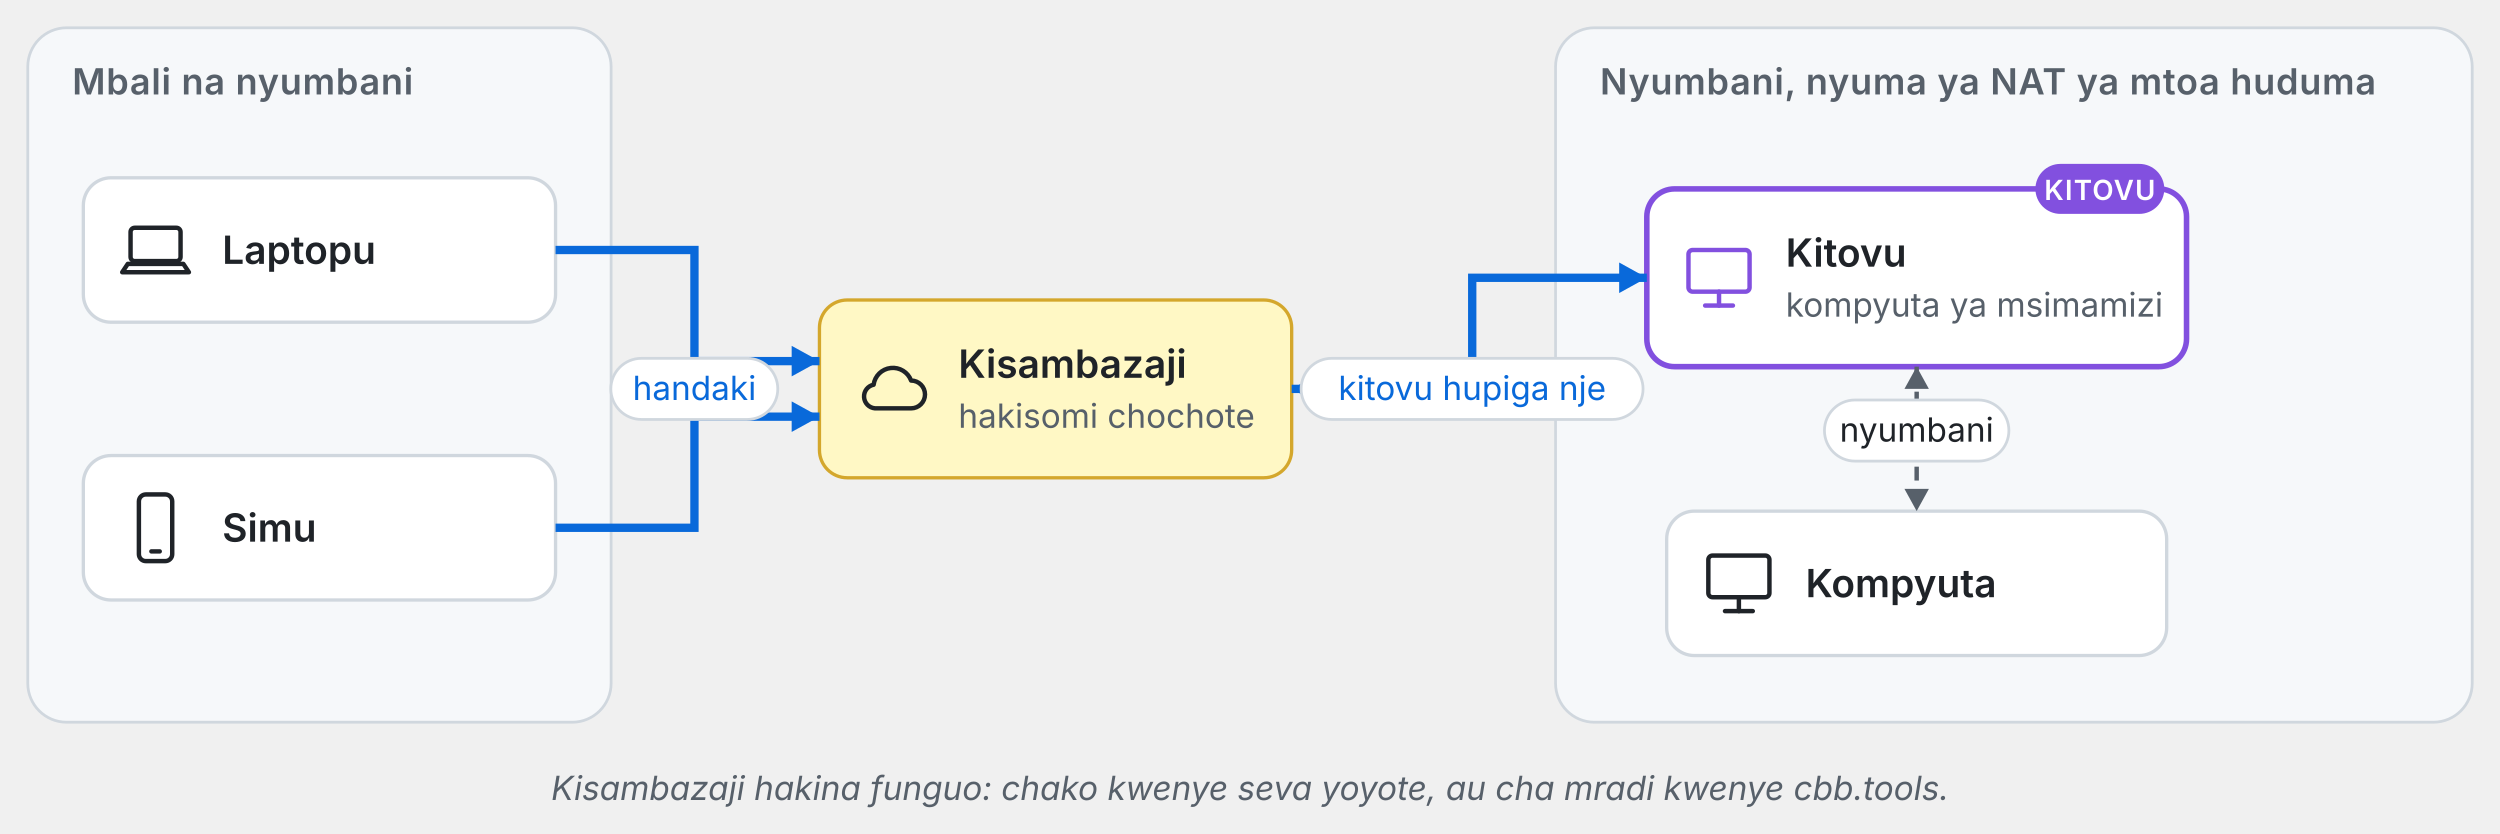
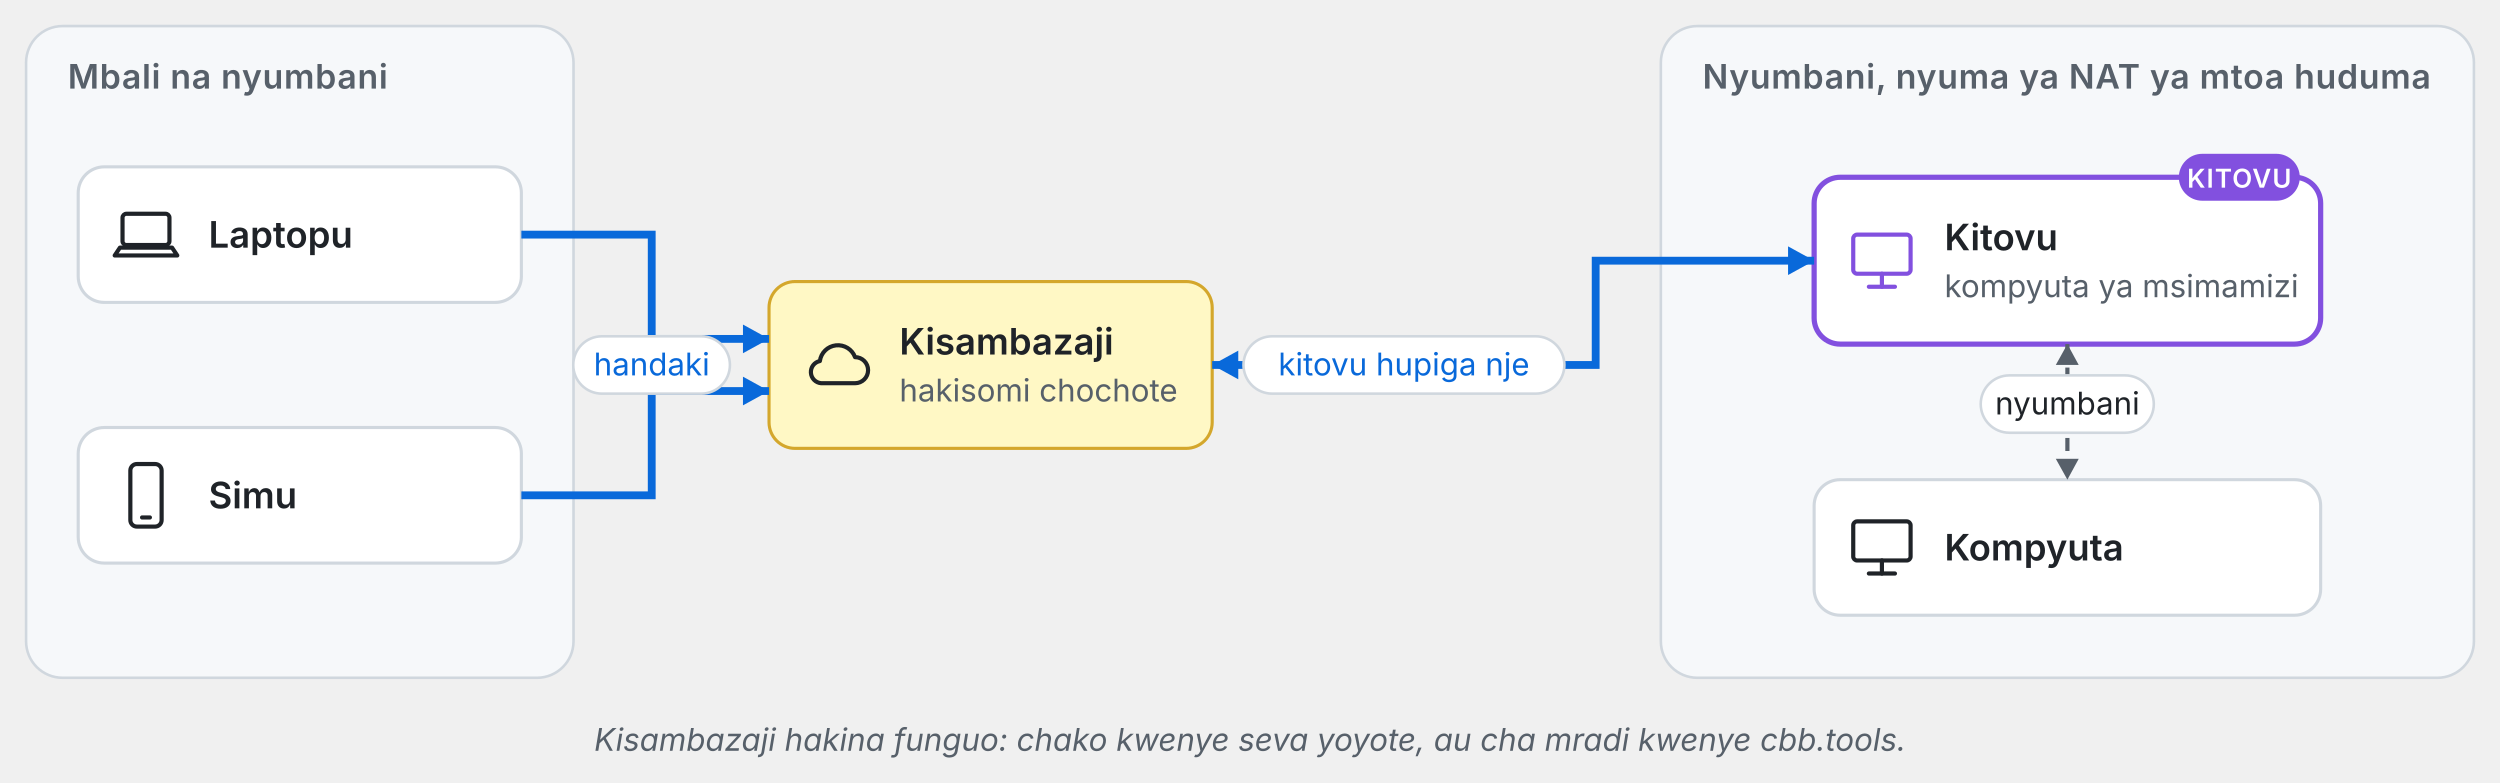
- <svg xmlns="http://www.w3.org/2000/svg" lang="sw" width="900" height="300" viewBox="0 0 900 300" role="img" aria-label="Intaneti isipoweza kufikia kitovu, hujisajili kwenye kisambazaji">
+ <svg xmlns="http://www.w3.org/2000/svg" lang="sw" width="959" height="300" viewBox="0 0 959 300" role="img" aria-label="Intaneti isipoweza kufikia kitovu, hujisajili kwenye kisambazaji">
  <style>
  .bg { fill: none; }
  .zone { fill: #f6f8fa; stroke: #d0d7de; stroke-width: 1; }
  .zone-t { fill: #57606a; font: 600 13px system-ui, -apple-system, 'Segoe UI', sans-serif; letter-spacing: .02em; }
  .card { fill: #ffffff; stroke: #d0d7de; stroke-width: 1.2; }
  .card.key { stroke: #8250df; stroke-width: 2; }
  .card.srv { fill: #fff8c5; stroke: #d4a72c; }
  .t { fill: #1f2328; font: 600 14px system-ui, -apple-system, 'Segoe UI', sans-serif; }
  .s { fill: #57606a; font: 12px system-ui, -apple-system, 'Segoe UI', sans-serif; }
  .ic { fill: none; stroke: #1f2328; stroke-width: 1.6; stroke-linecap: round; stroke-linejoin: round; }
  .key .ic, .ic.key { stroke: #8250df; }
  .badge { fill: #8250df; }
  .badge-t { fill: #ffffff; font: 600 10px system-ui, -apple-system, 'Segoe UI', sans-serif; letter-spacing: .04em; }
  .e-tunnel { fill: none; stroke: #0969da; stroke-width: 3; }
  .e-home { fill: none; stroke: #57606a; stroke-width: 1.6; stroke-dasharray: 5 4; }
  .e-pair { fill: none; stroke: #8250df; stroke-width: 1.8; }
  .e-e2e { fill: none; stroke: #1a7f37; stroke-width: 1.8; stroke-dasharray: 2 4; stroke-linecap: round; }
  .a-tunnel { fill: #0969da; } .a-home { fill: #57606a; } .a-pair { fill: #8250df; } .a-e2e { fill: #1a7f37; }
  .lbl-bg { fill: #ffffff; stroke: #d0d7de; stroke-width: 1; }
  .lbl { fill: #1f2328; font: 12px system-ui, -apple-system, 'Segoe UI', sans-serif; }
  .lbl.tunnel { fill: #0969da; } .lbl.pair { fill: #8250df; } .lbl.e2e { fill: #1a7f37; }
  .note { fill: #57606a; font: italic 12px system-ui, -apple-system, 'Segoe UI', sans-serif; }
  @media (prefers-color-scheme: dark) {
    .zone { fill: #161b22; stroke: #30363d; }
    .zone-t, .s, .note { fill: #8b949e; }
    .card { fill: #0d1117; stroke: #3d444d; }
    .card.key { stroke: #a371f7; }
    .card.srv { fill: #272115; stroke: #9e6a03; }
    .t, .lbl { fill: #e6edf3; }
    .ic { stroke: #e6edf3; }
    .key .ic, .ic.key { stroke: #a371f7; }
    .badge { fill: #a371f7; }
    .badge-t { fill: #0d1117; }
    .e-tunnel { stroke: #4493f8; } .a-tunnel { fill: #4493f8; } .lbl.tunnel { fill: #4493f8; }
    .e-home { stroke: #8b949e; } .a-home { fill: #8b949e; }
    .e-pair { stroke: #a371f7; } .a-pair { fill: #a371f7; } .lbl.pair { fill: #a371f7; }
    .e-e2e { stroke: #3fb950; } .a-e2e { fill: #3fb950; } .lbl.e2e { fill: #3fb950; }
    .lbl-bg { fill: #0d1117; stroke: #3d444d; }
  }
</style>
  <rect class="zone" x="10" y="10" width="210" height="250" rx="14" />
  <text class="zone-t" x="26" y="34">Mbali na nyumbani</text>
-   <rect class="zone" x="560" y="10" width="330" height="250" rx="14" />
-   <text class="zone-t" x="576" y="34">Nyumbani, nyuma ya NAT ya mtoa huduma</text>
+   <rect class="zone" x="637.1" y="10" width="311.9" height="250" rx="14" />
+   <text class="zone-t" x="653.1" y="34">Nyumbani, nyuma ya NAT ya mtoa huduma</text>
  <g class="">
    <rect class="card " x="30.0" y="64.0" width="170" height="52" rx="10" />
    <g transform="translate(42.0,76)" class="ic">
      <rect x="5" y="6" width="18" height="12" rx="1.5" />
      <path d="M2 22h24l-2 -3H4z" />
    </g>
    <text class="t" x="80.0" y="95">Laptopu</text>
  </g>
  <g class="">
    <rect class="card " x="30.0" y="164.0" width="170" height="52" rx="10" />
    <g transform="translate(42.0,176)" class="ic">
      <rect x="8" y="2" width="12" height="24" rx="2.5" />
      <line x1="12.5" y1="22.5" x2="15.5" y2="22.5" />
    </g>
    <text class="t" x="80.0" y="195">Simu</text>
  </g>
  <g class="srv">
    <rect class="card srv" x="295.0" y="108.0" width="170" height="64" rx="10" />
    <g transform="translate(307.0,126)" class="ic">
      <path d="M8 21h13a5 5 0 0 0 0 -10a7 7 0 0 0 -13.5 1.5A4.3 4.3 0 0 0 8 21z" />
    </g>
    <text class="t" x="345.0" y="136">Kisambazaji</text>
    <text class="s" x="345.0" y="154">hakisomi chochote</text>
  </g>
  <g class="key">
-     <rect class="card key" x="592.85" y="68.0" width="194.3" height="64" rx="10" />
-     <g transform="translate(604.85,86)" class="ic">
+     <rect class="card key" x="695.9" y="68.0" width="194.3" height="64" rx="10" />
+     <g transform="translate(707.9,86)" class="ic">
      <rect x="3" y="4" width="22" height="15" rx="1.5" />
      <line x1="14" y1="19" x2="14" y2="24" />
      <line x1="9" y1="24" x2="19" y2="24" />
    </g>
-     <text class="t" x="642.85" y="96">Kitovu</text>
-     <text class="s" x="642.85" y="114">kompyuta ya msimamizi</text>
-     <rect class="badge" x="732.75" y="59.0" width="46.4" height="18" rx="9" />
-     <text class="badge-t" x="755.95" y="72.0" text-anchor="middle">KITOVU</text>
+     <text class="t" x="745.9" y="96">Kitovu</text>
+     <text class="s" x="745.9" y="114">kompyuta ya msimamizi</text>
+     <rect class="badge" x="835.8" y="59.0" width="46.4" height="18" rx="9" />
+     <text class="badge-t" x="859" y="72.0" text-anchor="middle">KITOVU</text>
  </g>
  <g class="">
-     <rect class="card " x="600.0" y="184.0" width="180" height="52" rx="10" />
-     <g transform="translate(612.0,196)" class="ic">
+     <rect class="card " x="695.9" y="184.0" width="194.3" height="52" rx="10" />
+     <g transform="translate(707.9,196)" class="ic">
      <rect x="3" y="4" width="22" height="15" rx="1.5" />
      <line x1="14" y1="19" x2="14" y2="24" />
      <line x1="9" y1="24" x2="19" y2="24" />
    </g>
-     <text class="t" x="650.0" y="215">Kompyuta</text>
+     <text class="t" x="745.9" y="215">Kompyuta</text>
  </g>
  <path class="e-tunnel" d="M200.0,90.0 L250,90 L250,130 L295.0,130" />
  <path class="a-tunnel" d="M295.0,130 L285.0,124.5 L285.0,135.5z" />
  <path class="e-tunnel" d="M200.0,190.0 L250,190 L250,150 L295.0,150" />
  <path class="a-tunnel" d="M295.0,150 L285.0,144.5 L285.0,155.5z" />
-   <path class="e-tunnel" d="M465.0,140.0 L530,140 L530,100 L592.85,100.0" />
-   <path class="a-tunnel" d="M592.85,100.0 L582.9,94.5 L582.9,105.5z" />
+   <path class="e-tunnel" d="M465.0,140.0 L612.1,140 L612.1,100 L695.9,100.0" />
+   <path class="a-tunnel" d="M695.9,100.0 L685.9,94.5 L685.9,105.5z" />
  <path class="a-tunnel" d="M465.0,140.0 L475.0,145.5 L475.0,134.5z" />
-   <path class="e-home" d="M690.0,132.0 L690.0,184.0" />
-   <path class="a-home" d="M690.0,184.0 L694.4,176.0 L685.6,176.0z" />
-   <path class="a-home" d="M690.0,132.0 L685.6,140.0 L694.4,140.0z" />
-   <text class="note" x="450" y="288" text-anchor="middle">Kisambazaji hakina funguo: chako kwenye seva yoyote, au cha mradi kwenye cbb.tools.</text>
+   <path class="e-home" d="M793.05,132.0 L793.05,184.0" />
+   <path class="a-home" d="M793.05,184.0 L797.4,176.0 L788.6,176.0z" />
+   <path class="a-home" d="M793.05,132.0 L788.6,140.0 L797.4,140.0z" />
+   <text class="note" x="479.5" y="288" text-anchor="middle">Kisambazaji hakina funguo: chako kwenye seva yoyote, au cha mradi kwenye cbb.tools.</text>
  <rect class="lbl-bg" x="219.9" y="129.0" width="60.1" height="22" rx="11.0" />
  <text class="lbl tunnel" x="250" y="144.0" text-anchor="middle">handaki</text>
-   <rect class="lbl-bg" x="468.4" y="129.0" width="123.1" height="22" rx="11.0" />
-   <text class="lbl tunnel" x="530" y="144.0" text-anchor="middle">kitovu hupiga nje</text>
-   <rect class="lbl-bg" x="656.8" y="144.0" width="66.4" height="22" rx="11.0" />
-   <text class="lbl home" x="690" y="159.0" text-anchor="middle">nyumbani</text>
+   <rect class="lbl-bg" x="477.0" y="129.0" width="123.1" height="22" rx="11.0" />
+   <text class="lbl tunnel" x="538.55" y="144.0" text-anchor="middle">kitovu hupiga nje</text>
+   <rect class="lbl-bg" x="759.8" y="144.0" width="66.4" height="22" rx="11.0" />
+   <text class="lbl home" x="793.05" y="159.0" text-anchor="middle">nyumbani</text>
</svg>
